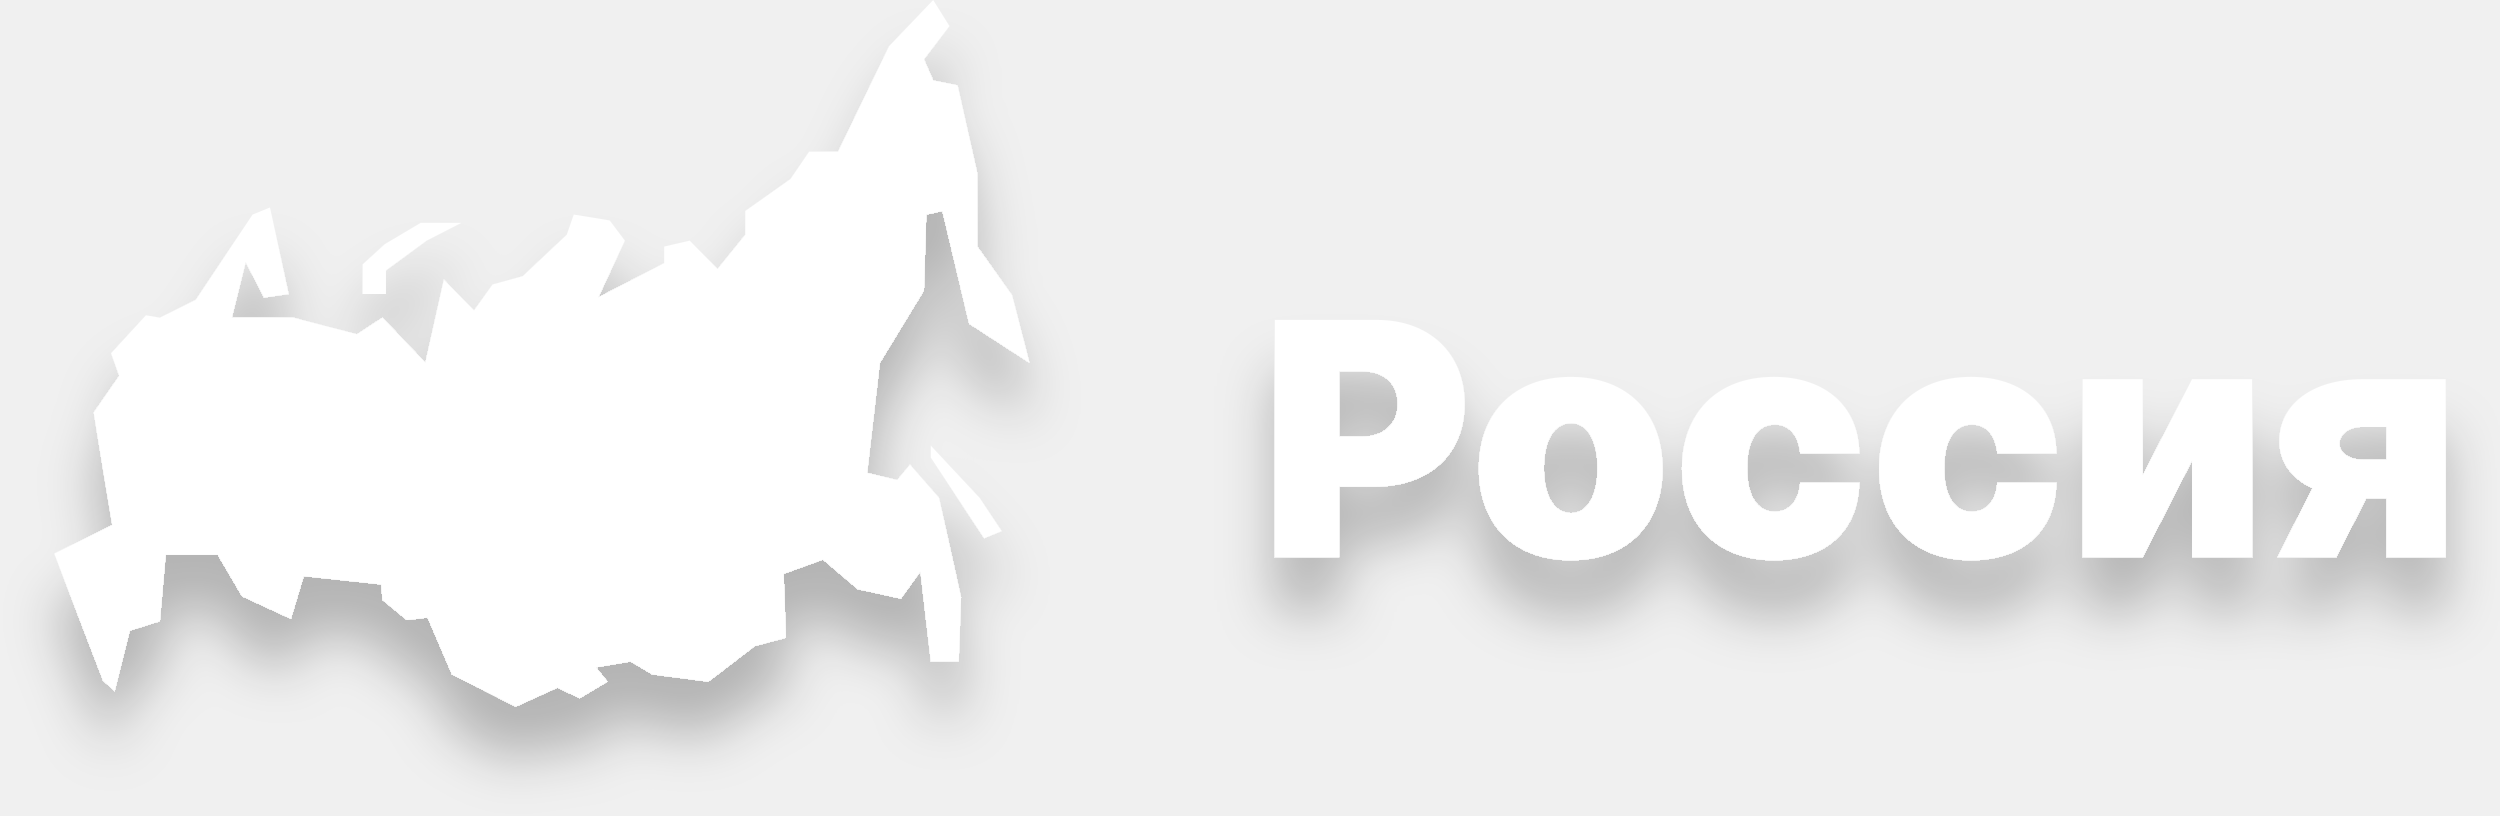
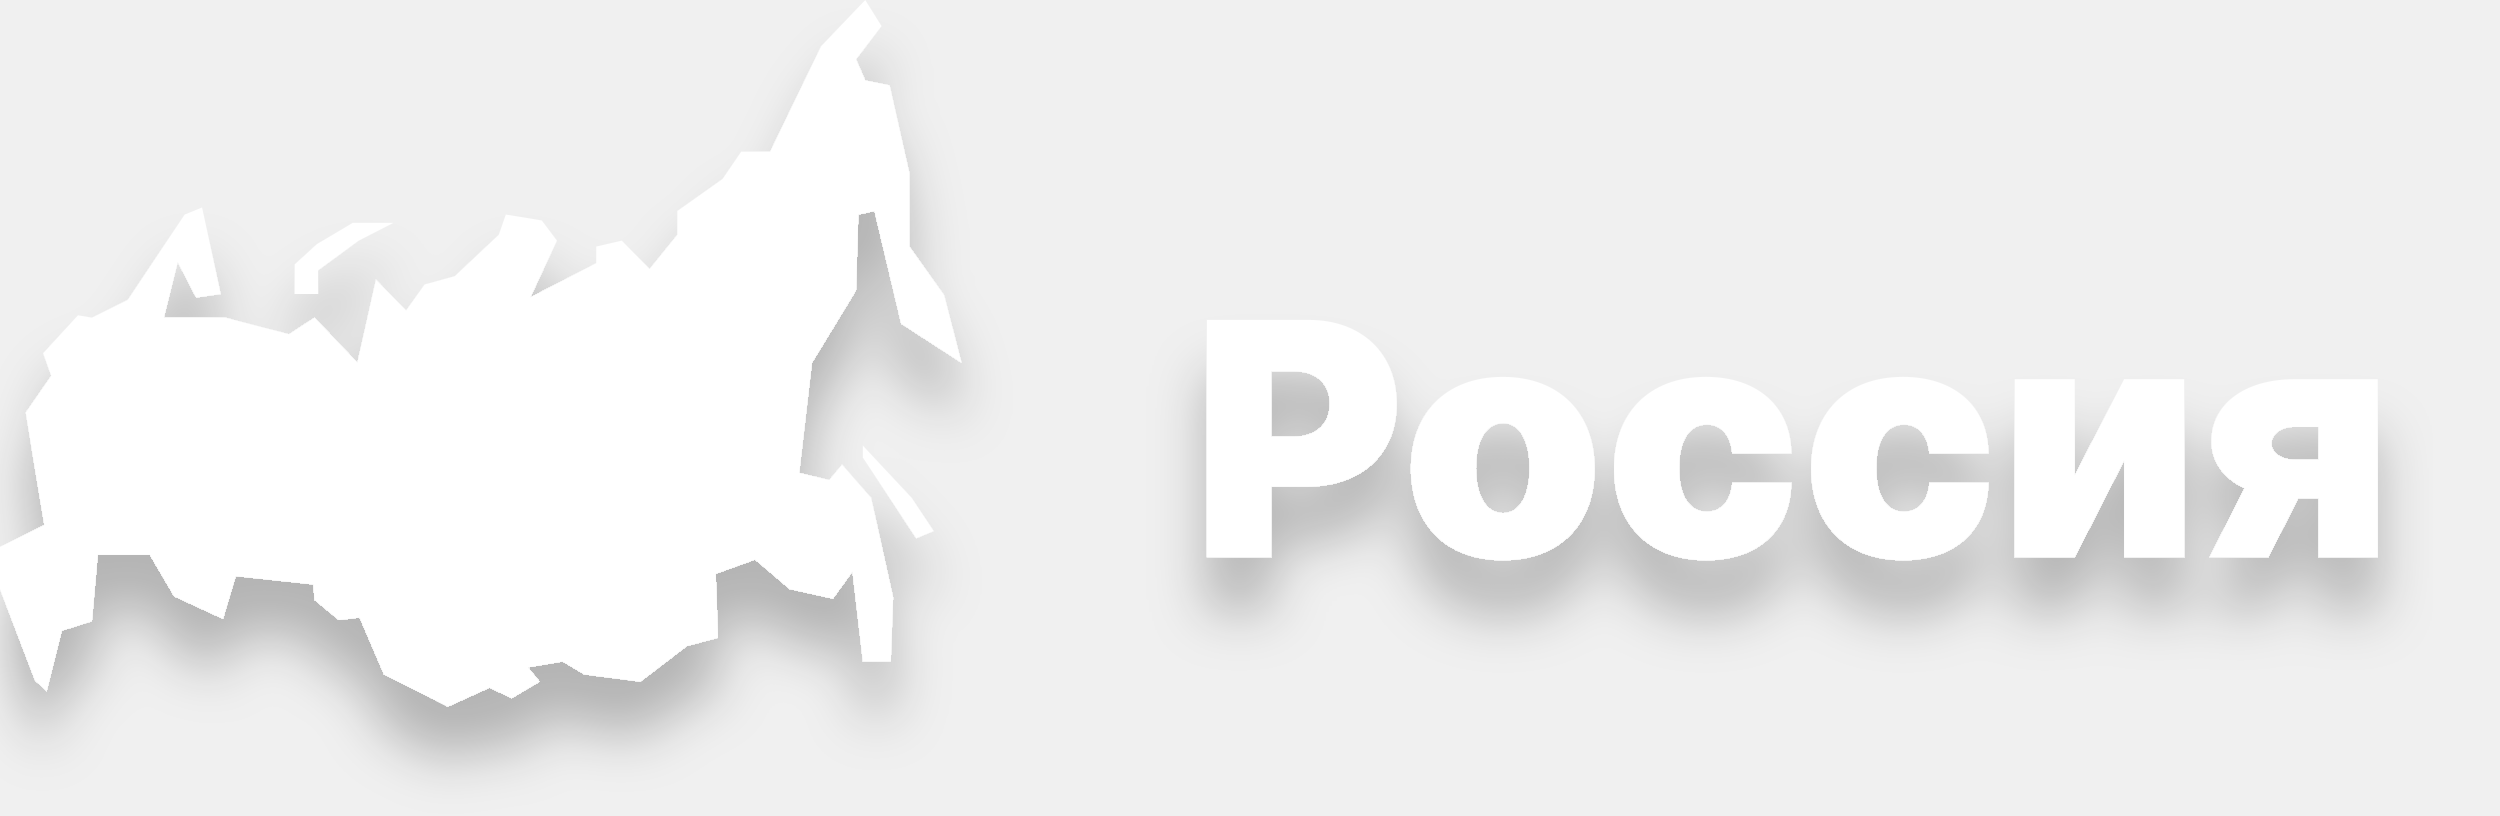
- <svg xmlns="http://www.w3.org/2000/svg" width="184" height="60" fill="none">
+ <svg xmlns="http://www.w3.org/2000/svg" width="184" height="60" viewBox="5 0 184 60" fill="none">
  <g filter="url(#a)" fill="#fff">
    <path d="m11.765 23.383 2.646-1.31 4.181-6.281 1.28-.524 1.365 6.37-1.792.261-1.365-2.617-1.024 4.1h4.523l4.693 1.222 1.877-1.221 3.158 3.315 1.365-6.107 2.219 2.268 1.365-1.92 2.219-.61 3.242-3.054.512-1.483 2.646.436 1.11 1.483L44.02 21.9l4.864-2.53v-1.221l1.878-.437 2.048 2.094 2.048-2.53V15.53l3.328-2.355 1.365-2.007h2.133l3.755-7.765L68.683 0l1.194 1.92L68 4.361l.683 1.57 1.792.35 1.45 6.456v5.41l2.56 3.577 1.28 4.973-4.437-2.88-1.963-8.288-1.194.262-.17 5.584-3.244 5.322-.938 8.114 2.218.524.94-1.135 2.132 2.443 1.622 7.33-.17 4.71h-2.049l-.768-6.63-1.45 2.006-3.158-.698-2.56-2.18-2.901 1.046.17 4.712-2.304.61-3.413 2.618-4.096-.524-1.621-.96-2.56.437.853 1.047-2.048 1.221-1.621-.785L37.963 52l-4.694-2.356-1.792-4.188-1.536.175-1.792-1.483-.085-1.135-5.717-.61-.939 3.14-3.584-1.657-1.792-3.054h-3.84l-.427 4.886-2.218.698-1.11 4.45-.853-.785L4 40.745l4.267-2.094-.683-4.1-.683-4.189 1.878-2.704L8.18 26l2.56-2.792 1.024.175Zm56.747 10.295 3.925 5.933 1.28-.524-1.62-2.443-3.585-3.839v.873Zm-40.107-12.04v-1.745l2.987-2.182 2.56-1.308h-2.987l-2.645 1.57-1.621 1.483v2.182h1.706ZM93.831 41h4.724v-5.18h2.616c3.967 0 6.626-2.344 6.626-6.103 0-3.716-2.591-6.17-6.456-6.17h-7.51V41Zm4.724-8.863V27.33h1.665c1.656 0 2.65.886 2.65 2.386 0 1.492-.994 2.42-2.65 2.42h-1.665Zm17.049 9.103c4.247 0 6.762-2.728 6.762-6.75 0-4.024-2.515-6.75-6.762-6.75-4.248 0-6.762 2.726-6.762 6.75 0 4.022 2.514 6.75 6.762 6.75Zm.034-3.478c-1.257 0-2.005-1.253-2.005-3.307 0-2.054.748-3.307 2.005-3.307 1.189 0 1.937 1.253 1.937 3.307 0 2.054-.748 3.307-1.937 3.307Zm14.917 3.478c3.865 0 6.235-2.225 6.286-5.694h-4.349c-.102 1.372-.841 2.114-1.869 2.114-1.232 0-2.039-1.057-2.039-3.205s.807-3.205 2.039-3.205c1.036 0 1.742.742 1.869 2.114h4.349c-.025-3.409-2.446-5.625-6.286-5.625-4.247 0-6.762 2.727-6.762 6.75s2.515 6.75 6.762 6.75Zm14.507 0c3.866 0 6.236-2.225 6.287-5.694h-4.35c-.102 1.372-.841 2.114-1.869 2.114-1.231 0-2.038-1.057-2.038-3.205s.807-3.205 2.038-3.205c1.037 0 1.742.742 1.869 2.114h4.35c-.026-3.409-2.447-5.625-6.287-5.625-4.247 0-6.762 2.727-6.762 6.75s2.515 6.75 6.762 6.75ZM157.701 35v-7.09h-4.418V41h4.418l3.636-7.125V41h4.417V27.91h-4.417L157.701 35Zm17.95 6H180V27.91h-6.116c-3.764 0-6.142 1.909-6.117 4.568-.017 1.491.875 2.727 2.438 3.46L167.631 41h4.316l2.2-4.33h1.504V41Zm0-7.159h-1.665c-1.249 0-1.827-.613-1.801-1.193-.026-.545.518-1.227 1.699-1.227h1.767v2.42Z" />
  </g>
  <defs>
    <filter id="a" x="0" y="0" width="184" height="60" filterUnits="userSpaceOnUse" color-interpolation-filters="sRGB">
      <feFlood flood-opacity="0" result="BackgroundImageFix" />
      <feColorMatrix in="SourceAlpha" values="0 0 0 0 0 0 0 0 0 0 0 0 0 0 0 0 0 0 127 0" result="hardAlpha" />
      <feOffset dy="4" />
      <feGaussianBlur stdDeviation="2" />
      <feComposite in2="hardAlpha" operator="out" />
      <feColorMatrix values="0 0 0 0 0 0 0 0 0 0 0 0 0 0 0 0 0 0 0.25 0" />
      <feBlend in2="BackgroundImageFix" result="effect1_dropShadow_62863_869" />
      <feBlend in="SourceGraphic" in2="effect1_dropShadow_62863_869" result="shape" />
    </filter>
  </defs>
</svg>
